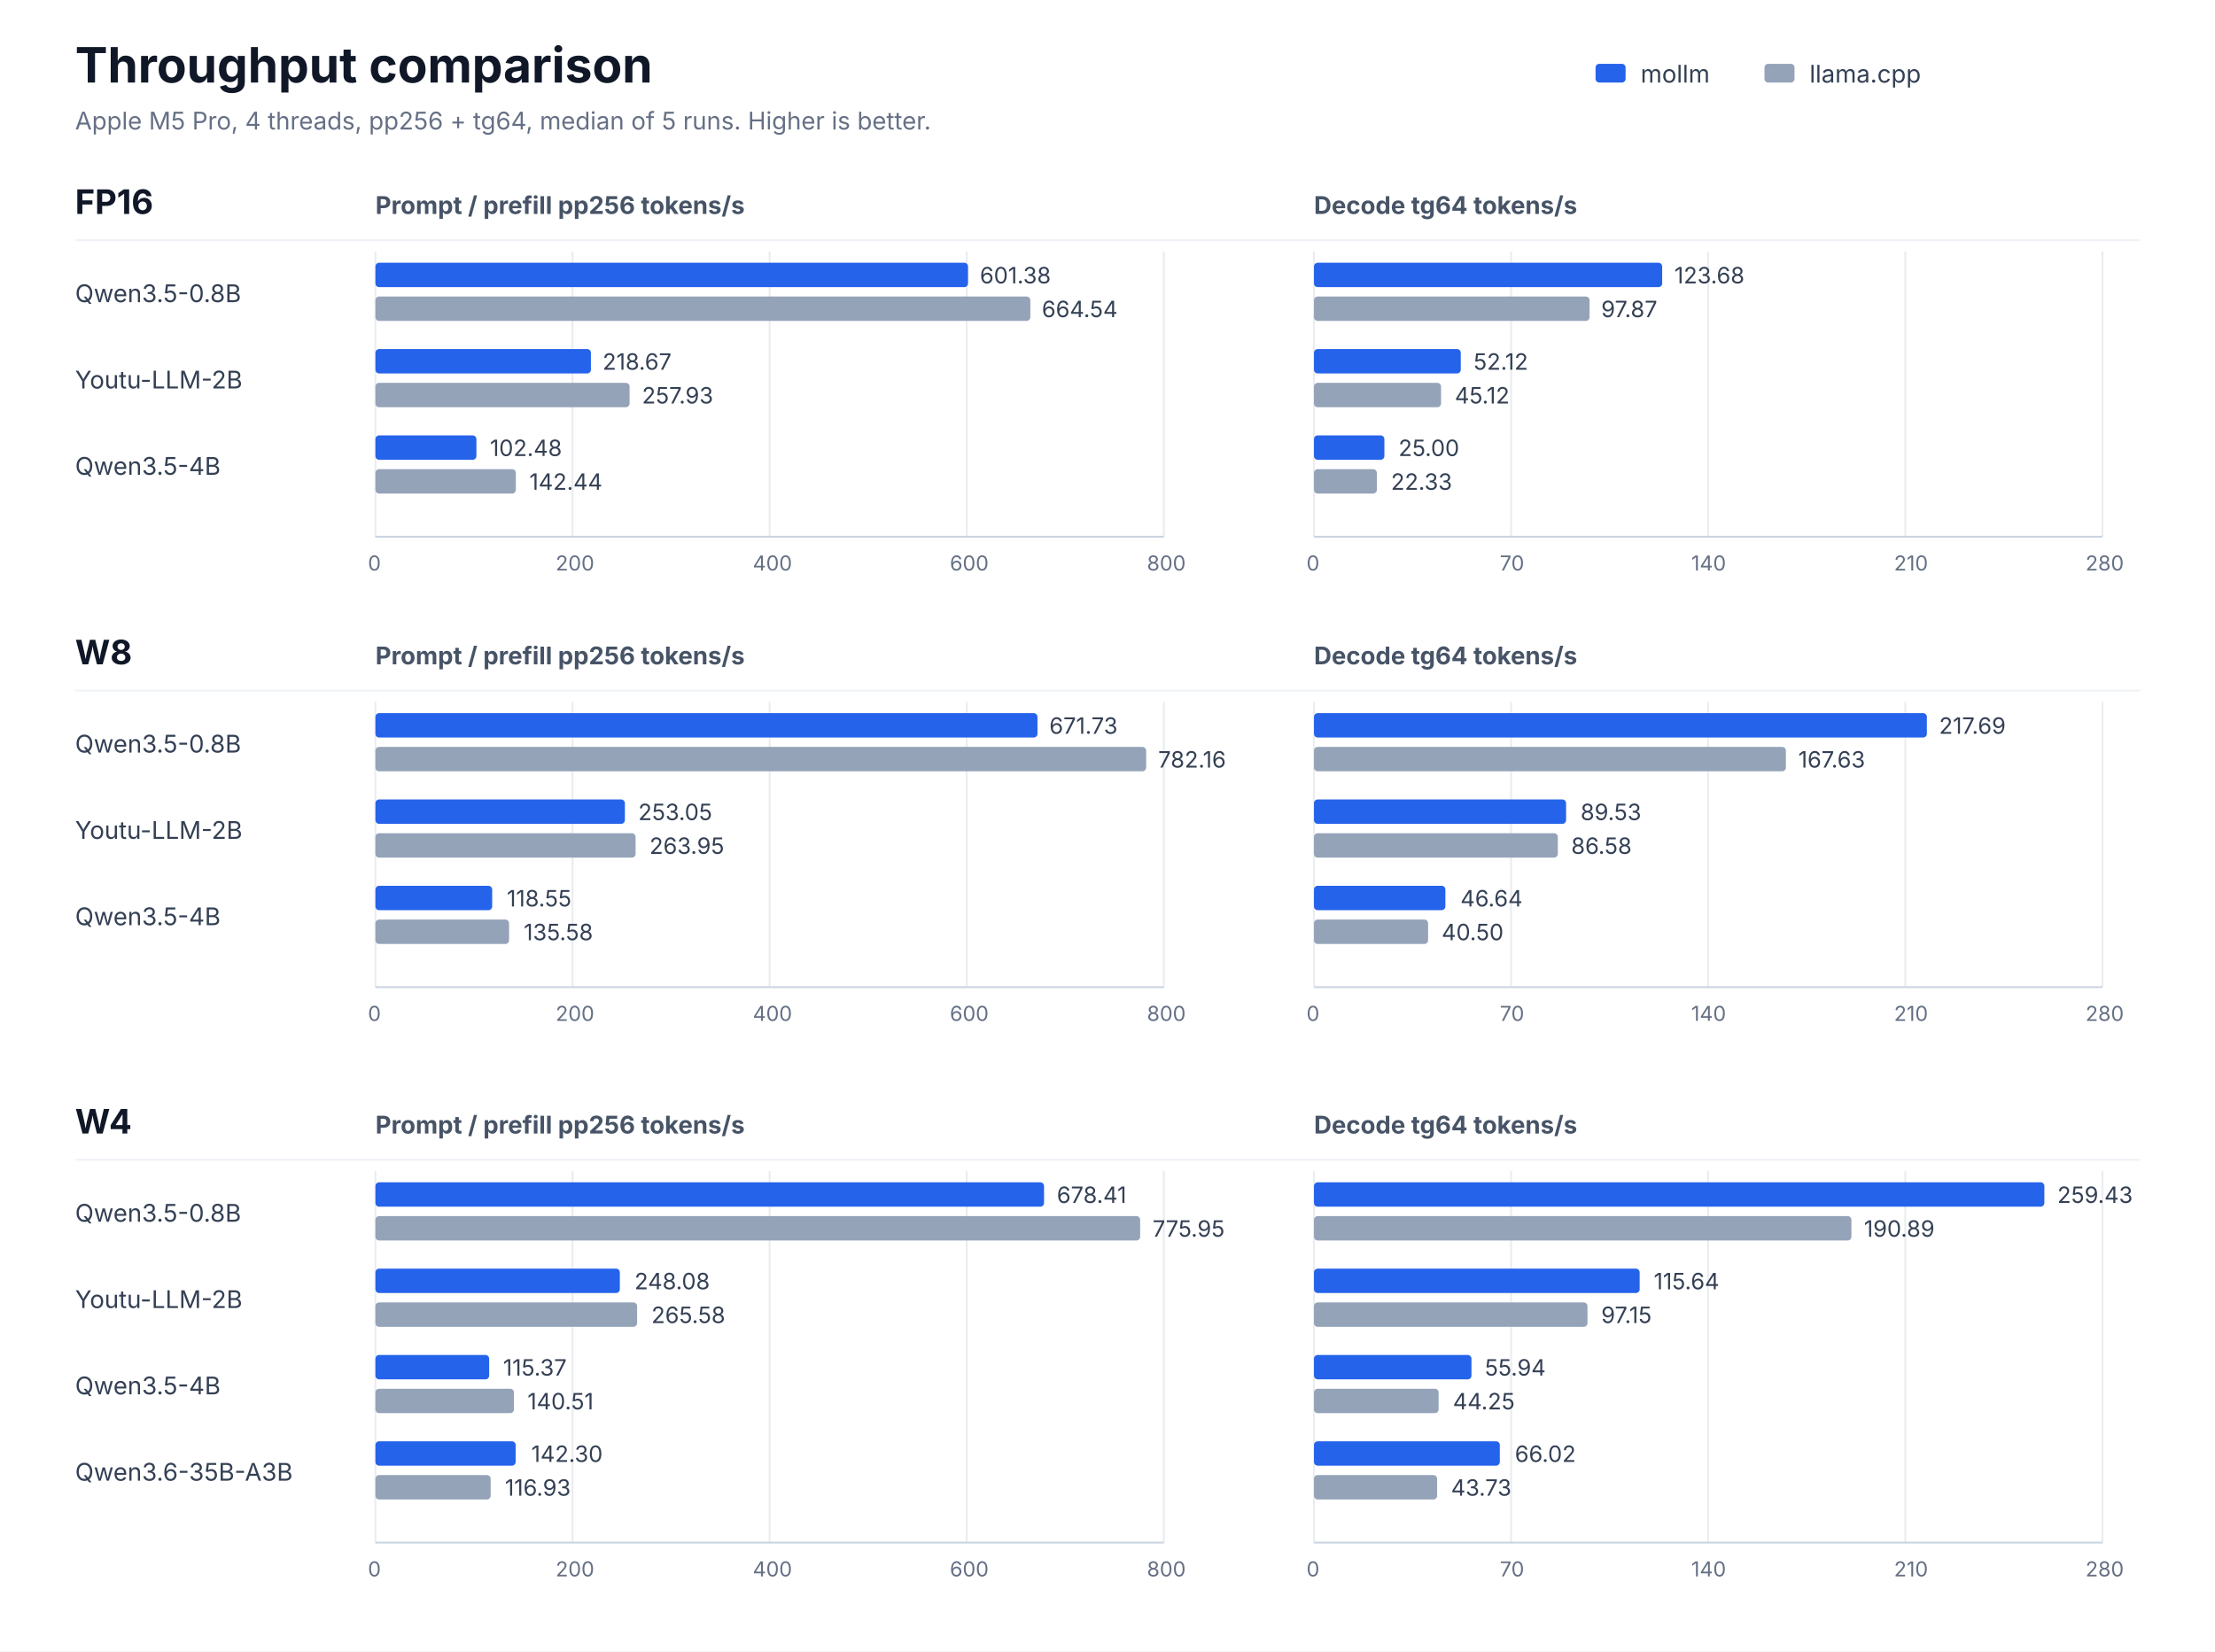
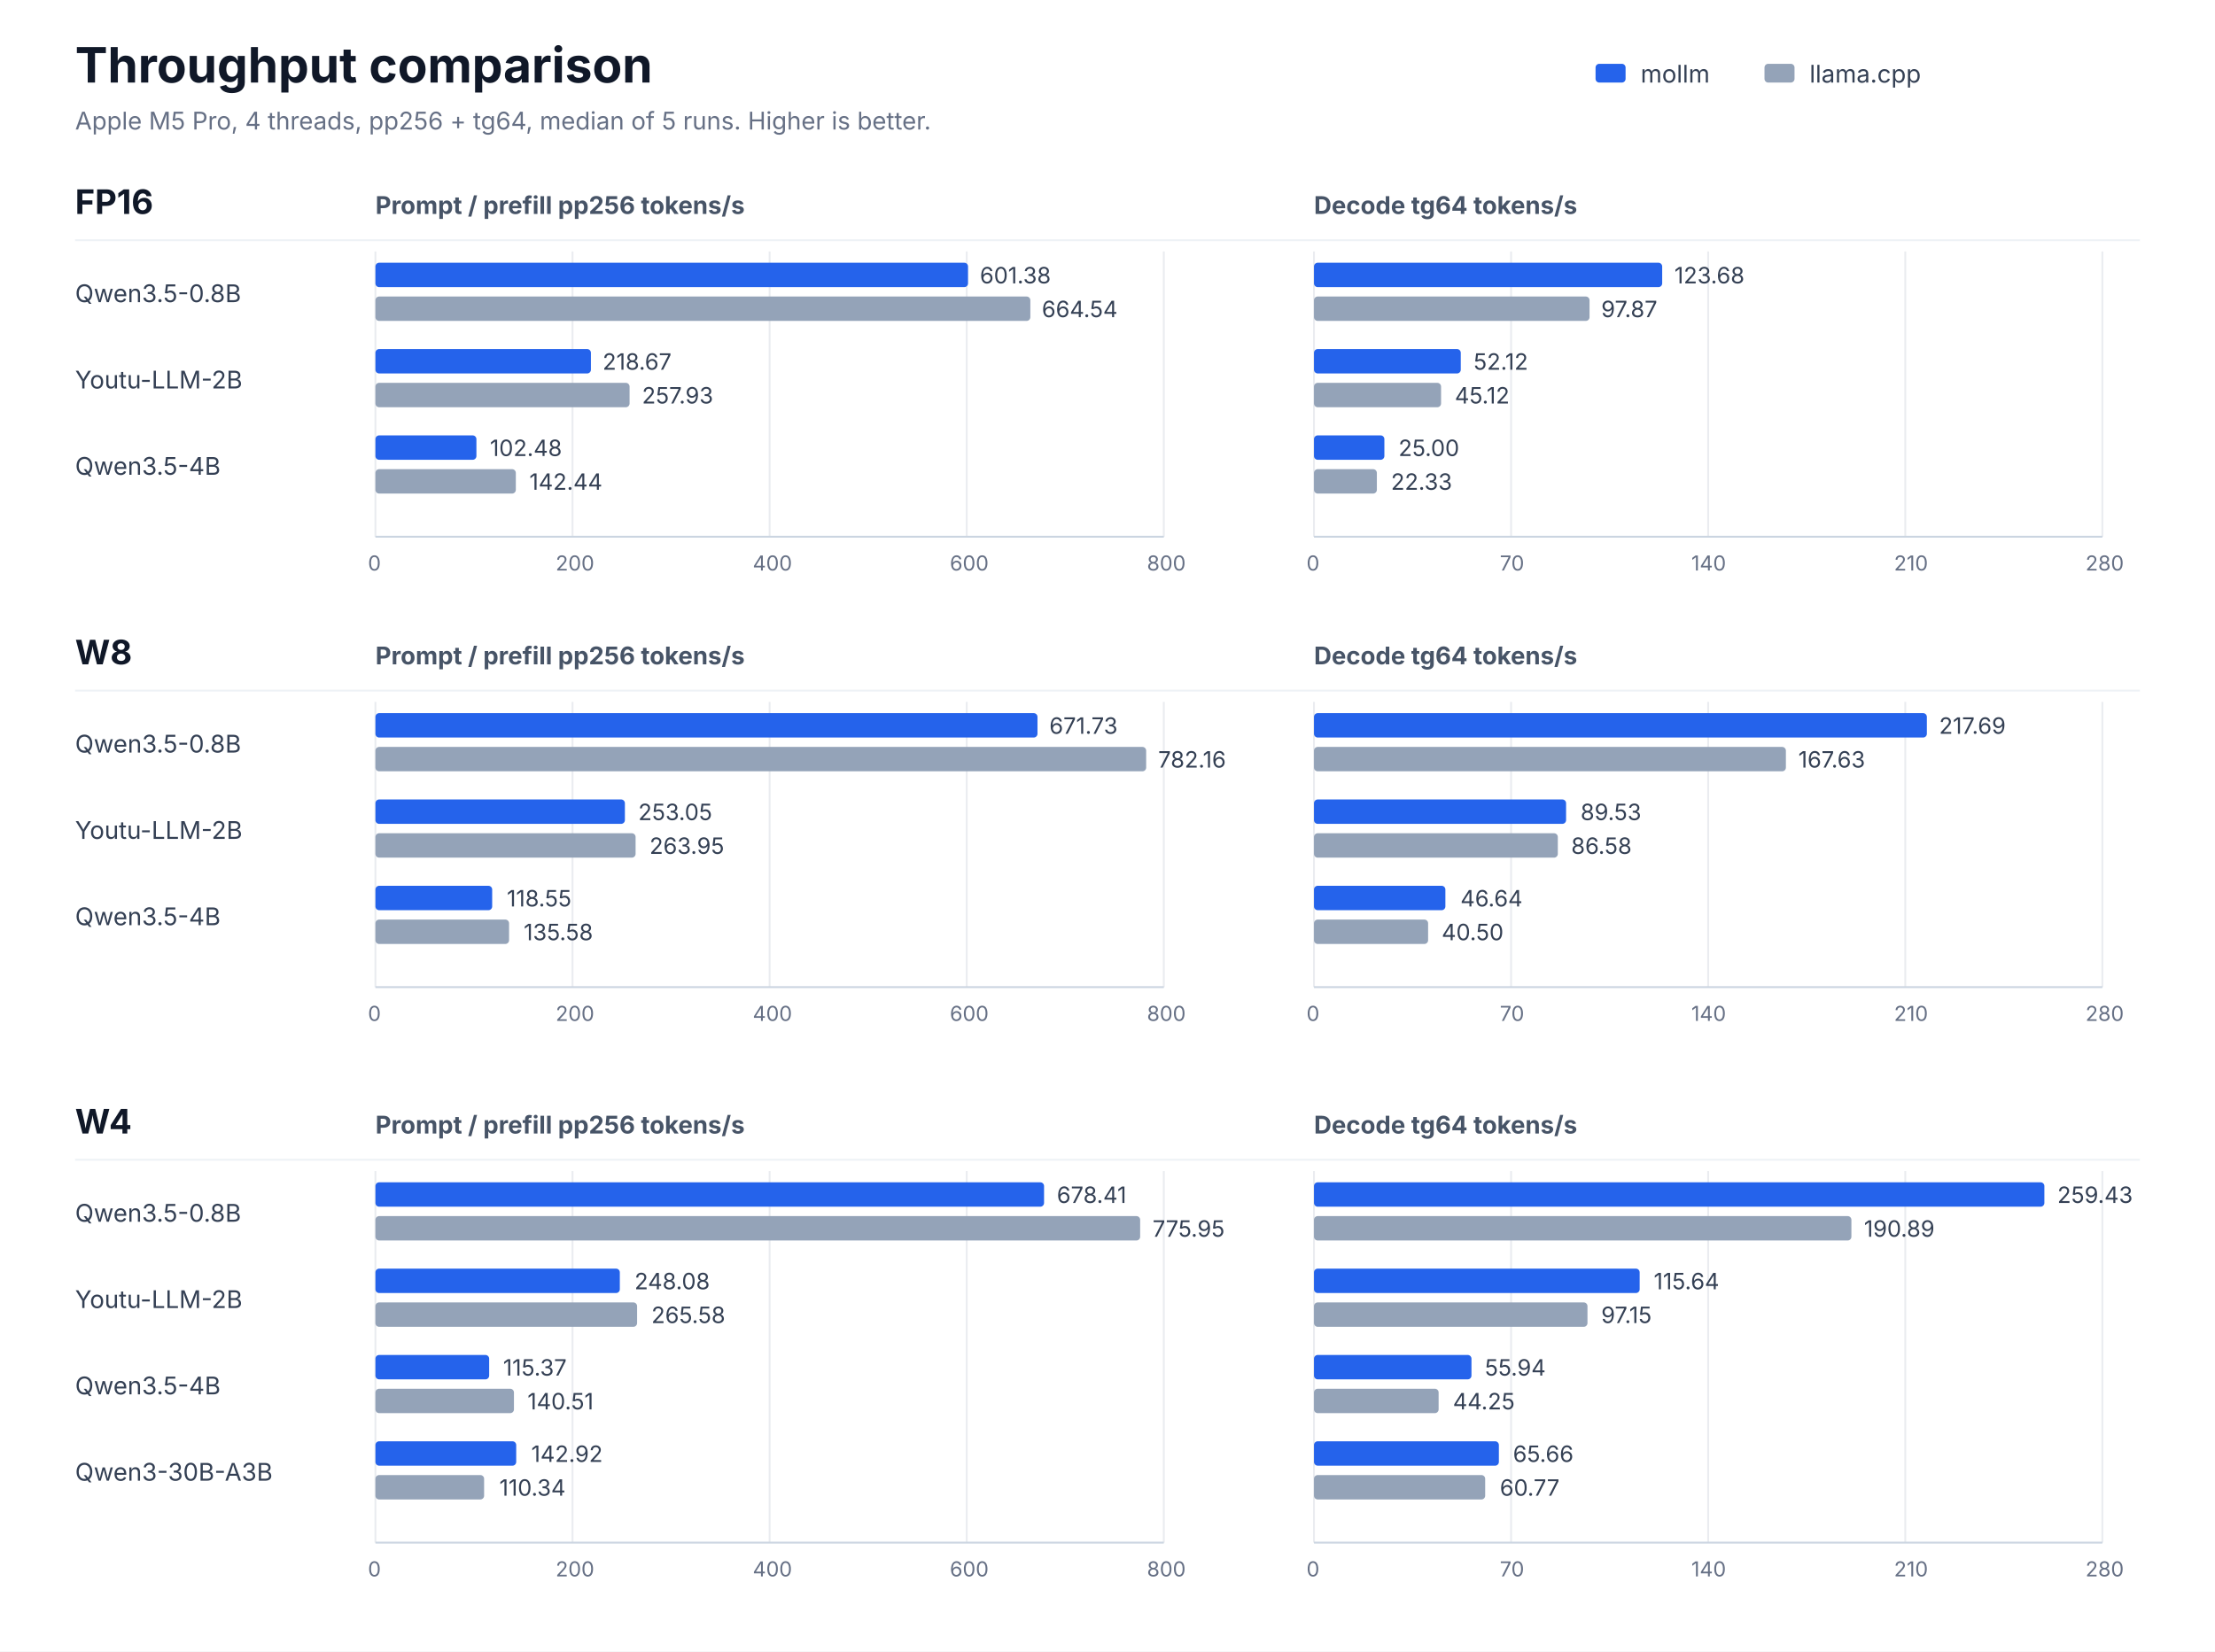
<svg xmlns="http://www.w3.org/2000/svg" width="1180" height="880" viewBox="0 0 1180 880" role="img" aria-labelledby="title desc">
  <rect width="1180" height="880" fill="#ffffff" />
  <style>
    .title { font: 700 26px -apple-system, BlinkMacSystemFont, "Segoe UI", sans-serif; fill: #101828; }
    .subtitle { font: 13px -apple-system, BlinkMacSystemFont, "Segoe UI", sans-serif; fill: #667085; }
    .section { font: 700 18px -apple-system, BlinkMacSystemFont, "Segoe UI", sans-serif; fill: #101828; }
    .panel { font: 700 13px -apple-system, BlinkMacSystemFont, "Segoe UI", sans-serif; fill: #475467; }
    .label { font: 13px -apple-system, BlinkMacSystemFont, "Segoe UI", sans-serif; fill: #344054; }
    .tick { font: 11px -apple-system, BlinkMacSystemFont, "Segoe UI", sans-serif; fill: #667085; }
    .value { font: 12px -apple-system, BlinkMacSystemFont, "Segoe UI", sans-serif; fill: #344054; }
    .mollm { fill: #2563eb; }
    .llama { fill: #94a3b8; }
    .grid { stroke: #eaecf0; stroke-width: 1; }
    .axis { stroke: #cbd5e1; stroke-width: 1; }
    .rule { stroke: #eef2f6; stroke-width: 1; }
  </style>
  <text x="40" y="44" class="title">Throughput comparison</text>
  <text x="40" y="69" class="subtitle">Apple M5 Pro, 4 threads, pp256 + tg64, median of 5 runs. Higher is better.</text>
  <rect x="850" y="34" width="16" height="10" rx="2" class="mollm" />
  <text x="874" y="44" class="label">mollm</text>
  <rect x="940" y="34" width="16" height="10" rx="2" class="llama" />
  <text x="964" y="44" class="label">llama.cpp</text>
  <text x="40" y="114" class="section">FP16</text>
  <text x="200" y="114" class="panel">Prompt / prefill pp256 tokens/s</text>
  <text x="700" y="114" class="panel">Decode tg64 tokens/s</text>
  <line x1="40" y1="128" x2="1140" y2="128" class="rule" />
  <line x1="200" y1="134" x2="200" y2="286" class="grid" />
  <line x1="305" y1="134" x2="305" y2="286" class="grid" />
  <line x1="410" y1="134" x2="410" y2="286" class="grid" />
  <line x1="515" y1="134" x2="515" y2="286" class="grid" />
  <line x1="620" y1="134" x2="620" y2="286" class="grid" />
  <line x1="700" y1="134" x2="700" y2="286" class="grid" />
  <line x1="805" y1="134" x2="805" y2="286" class="grid" />
  <line x1="910" y1="134" x2="910" y2="286" class="grid" />
  <line x1="1015" y1="134" x2="1015" y2="286" class="grid" />
  <line x1="1120" y1="134" x2="1120" y2="286" class="grid" />
  <text x="40" y="161" class="label">Qwen3.5-0.8B</text>
  <rect x="200" y="140" width="315.7" height="13" rx="2" class="mollm" />
  <text x="522" y="151" class="value">601.38</text>
  <rect x="200" y="158" width="348.9" height="13" rx="2" class="llama" />
  <text x="555" y="169" class="value">664.54</text>
  <rect x="700" y="140" width="185.5" height="13" rx="2" class="mollm" />
  <text x="892" y="151" class="value">123.68</text>
  <rect x="700" y="158" width="146.8" height="13" rx="2" class="llama" />
  <text x="853" y="169" class="value">97.87</text>
  <text x="40" y="207" class="label">Youtu-LLM-2B</text>
  <rect x="200" y="186" width="114.8" height="13" rx="2" class="mollm" />
  <text x="321" y="197" class="value">218.67</text>
  <rect x="200" y="204" width="135.4" height="13" rx="2" class="llama" />
  <text x="342" y="215" class="value">257.93</text>
  <rect x="700" y="186" width="78.2" height="13" rx="2" class="mollm" />
  <text x="785" y="197" class="value">52.12</text>
  <rect x="700" y="204" width="67.7" height="13" rx="2" class="llama" />
  <text x="775" y="215" class="value">45.12</text>
  <text x="40" y="253" class="label">Qwen3.5-4B</text>
  <rect x="200" y="232" width="53.8" height="13" rx="2" class="mollm" />
  <text x="261" y="243" class="value">102.48</text>
  <rect x="200" y="250" width="74.8" height="13" rx="2" class="llama" />
  <text x="282" y="261" class="value">142.44</text>
  <rect x="700" y="232" width="37.5" height="13" rx="2" class="mollm" />
  <text x="745" y="243" class="value">25.00</text>
  <rect x="700" y="250" width="33.5" height="13" rx="2" class="llama" />
  <text x="741" y="261" class="value">22.33</text>
  <line x1="200" y1="286" x2="620" y2="286" class="axis" />
  <text x="196" y="304" class="tick">0</text>
  <text x="296" y="304" class="tick">200</text>
  <text x="401" y="304" class="tick">400</text>
  <text x="506" y="304" class="tick">600</text>
  <text x="611" y="304" class="tick">800</text>
  <line x1="700" y1="286" x2="1120" y2="286" class="axis" />
  <text x="696" y="304" class="tick">0</text>
  <text x="799" y="304" class="tick">70</text>
  <text x="901" y="304" class="tick">140</text>
  <text x="1009" y="304" class="tick">210</text>
  <text x="1111" y="304" class="tick">280</text>
  <text x="40" y="354" class="section">W8</text>
  <text x="200" y="354" class="panel">Prompt / prefill pp256 tokens/s</text>
  <text x="700" y="354" class="panel">Decode tg64 tokens/s</text>
  <line x1="40" y1="368" x2="1140" y2="368" class="rule" />
  <line x1="200" y1="374" x2="200" y2="526" class="grid" />
  <line x1="305" y1="374" x2="305" y2="526" class="grid" />
  <line x1="410" y1="374" x2="410" y2="526" class="grid" />
  <line x1="515" y1="374" x2="515" y2="526" class="grid" />
  <line x1="620" y1="374" x2="620" y2="526" class="grid" />
  <line x1="700" y1="374" x2="700" y2="526" class="grid" />
  <line x1="805" y1="374" x2="805" y2="526" class="grid" />
  <line x1="910" y1="374" x2="910" y2="526" class="grid" />
  <line x1="1015" y1="374" x2="1015" y2="526" class="grid" />
  <line x1="1120" y1="374" x2="1120" y2="526" class="grid" />
  <text x="40" y="401" class="label">Qwen3.5-0.8B</text>
  <rect x="200" y="380" width="352.7" height="13" rx="2" class="mollm" />
  <text x="559" y="391" class="value">671.73</text>
  <rect x="200" y="398" width="410.6" height="13" rx="2" class="llama" />
  <text x="617" y="409" class="value">782.16</text>
  <rect x="700" y="380" width="326.5" height="13" rx="2" class="mollm" />
  <text x="1033" y="391" class="value">217.69</text>
  <rect x="700" y="398" width="251.4" height="13" rx="2" class="llama" />
  <text x="958" y="409" class="value">167.63</text>
  <text x="40" y="447" class="label">Youtu-LLM-2B</text>
  <rect x="200" y="426" width="132.9" height="13" rx="2" class="mollm" />
  <text x="340" y="437" class="value">253.05</text>
  <rect x="200" y="444" width="138.6" height="13" rx="2" class="llama" />
  <text x="346" y="455" class="value">263.95</text>
  <rect x="700" y="426" width="134.3" height="13" rx="2" class="mollm" />
  <text x="842" y="437" class="value">89.53</text>
  <rect x="700" y="444" width="129.9" height="13" rx="2" class="llama" />
  <text x="837" y="455" class="value">86.58</text>
  <text x="40" y="493" class="label">Qwen3.5-4B</text>
  <rect x="200" y="472" width="62.2" height="13" rx="2" class="mollm" />
  <text x="270" y="483" class="value">118.55</text>
  <rect x="200" y="490" width="71.2" height="13" rx="2" class="llama" />
  <text x="279" y="501" class="value">135.58</text>
  <rect x="700" y="472" width="70.0" height="13" rx="2" class="mollm" />
  <text x="778" y="483" class="value">46.64</text>
  <rect x="700" y="490" width="60.8" height="13" rx="2" class="llama" />
  <text x="768" y="501" class="value">40.50</text>
  <line x1="200" y1="526" x2="620" y2="526" class="axis" />
  <text x="196" y="544" class="tick">0</text>
  <text x="296" y="544" class="tick">200</text>
  <text x="401" y="544" class="tick">400</text>
  <text x="506" y="544" class="tick">600</text>
  <text x="611" y="544" class="tick">800</text>
  <line x1="700" y1="526" x2="1120" y2="526" class="axis" />
  <text x="696" y="544" class="tick">0</text>
  <text x="799" y="544" class="tick">70</text>
  <text x="901" y="544" class="tick">140</text>
  <text x="1009" y="544" class="tick">210</text>
  <text x="1111" y="544" class="tick">280</text>
  <text x="40" y="604" class="section">W4</text>
  <text x="200" y="604" class="panel">Prompt / prefill pp256 tokens/s</text>
  <text x="700" y="604" class="panel">Decode tg64 tokens/s</text>
  <line x1="40" y1="618" x2="1140" y2="618" class="rule" />
  <line x1="200" y1="624" x2="200" y2="822" class="grid" />
  <line x1="305" y1="624" x2="305" y2="822" class="grid" />
  <line x1="410" y1="624" x2="410" y2="822" class="grid" />
  <line x1="515" y1="624" x2="515" y2="822" class="grid" />
  <line x1="620" y1="624" x2="620" y2="822" class="grid" />
  <line x1="700" y1="624" x2="700" y2="822" class="grid" />
  <line x1="805" y1="624" x2="805" y2="822" class="grid" />
  <line x1="910" y1="624" x2="910" y2="822" class="grid" />
  <line x1="1015" y1="624" x2="1015" y2="822" class="grid" />
  <line x1="1120" y1="624" x2="1120" y2="822" class="grid" />
  <text x="40" y="651" class="label">Qwen3.5-0.8B</text>
  <rect x="200" y="630" width="356.2" height="13" rx="2" class="mollm" />
  <text x="563" y="641" class="value">678.41</text>
  <rect x="200" y="648" width="407.4" height="13" rx="2" class="llama" />
  <text x="614" y="659" class="value">775.95</text>
  <rect x="700" y="630" width="389.1" height="13" rx="2" class="mollm" />
  <text x="1096" y="641" class="value">259.43</text>
  <rect x="700" y="648" width="286.3" height="13" rx="2" class="llama" />
  <text x="993" y="659" class="value">190.89</text>
  <text x="40" y="697" class="label">Youtu-LLM-2B</text>
  <rect x="200" y="676" width="130.2" height="13" rx="2" class="mollm" />
  <text x="338" y="687" class="value">248.08</text>
  <rect x="200" y="694" width="139.4" height="13" rx="2" class="llama" />
  <text x="347" y="705" class="value">265.58</text>
  <rect x="700" y="676" width="173.5" height="13" rx="2" class="mollm" />
  <text x="881" y="687" class="value">115.64</text>
  <rect x="700" y="694" width="145.7" height="13" rx="2" class="llama" />
  <text x="853" y="705" class="value">97.15</text>
  <text x="40" y="743" class="label">Qwen3.5-4B</text>
  <rect x="200" y="722" width="60.6" height="13" rx="2" class="mollm" />
  <text x="268" y="733" class="value">115.37</text>
  <rect x="200" y="740" width="73.8" height="13" rx="2" class="llama" />
  <text x="281" y="751" class="value">140.51</text>
  <rect x="700" y="722" width="83.9" height="13" rx="2" class="mollm" />
  <text x="791" y="733" class="value">55.94</text>
  <rect x="700" y="740" width="66.4" height="13" rx="2" class="llama" />
  <text x="774" y="751" class="value">44.25</text>
-   <text x="40" y="789" class="label">Qwen3.6-35B-A3B</text>
-   <rect x="200" y="768" width="74.7" height="13" rx="2" class="mollm" />
-   <text x="283" y="779" class="value">142.30</text>
-   <rect x="200" y="786" width="61.4" height="13" rx="2" class="llama" />
-   <text x="269" y="797" class="value">116.93</text>
-   <rect x="700" y="768" width="99.0" height="13" rx="2" class="mollm" />
-   <text x="807" y="779" class="value">66.02</text>
-   <rect x="700" y="786" width="65.6" height="13" rx="2" class="llama" />
-   <text x="773" y="797" class="value">43.73</text>
+   <text x="40" y="789" class="label">Qwen3-30B-A3B</text>
+   <rect x="200" y="768" width="75.0" height="13" rx="2" class="mollm" />
+   <text x="283" y="779" class="value">142.92</text>
+   <rect x="200" y="786" width="57.9" height="13" rx="2" class="llama" />
+   <text x="266" y="797" class="value">110.34</text>
+   <rect x="700" y="768" width="98.5" height="13" rx="2" class="mollm" />
+   <text x="806" y="779" class="value">65.66</text>
+   <rect x="700" y="786" width="91.2" height="13" rx="2" class="llama" />
+   <text x="799" y="797" class="value">60.77</text>
  <line x1="200" y1="822" x2="620" y2="822" class="axis" />
  <text x="196" y="840" class="tick">0</text>
  <text x="296" y="840" class="tick">200</text>
  <text x="401" y="840" class="tick">400</text>
  <text x="506" y="840" class="tick">600</text>
  <text x="611" y="840" class="tick">800</text>
  <line x1="700" y1="822" x2="1120" y2="822" class="axis" />
  <text x="696" y="840" class="tick">0</text>
  <text x="799" y="840" class="tick">70</text>
  <text x="901" y="840" class="tick">140</text>
  <text x="1009" y="840" class="tick">210</text>
  <text x="1111" y="840" class="tick">280</text>
</svg>
